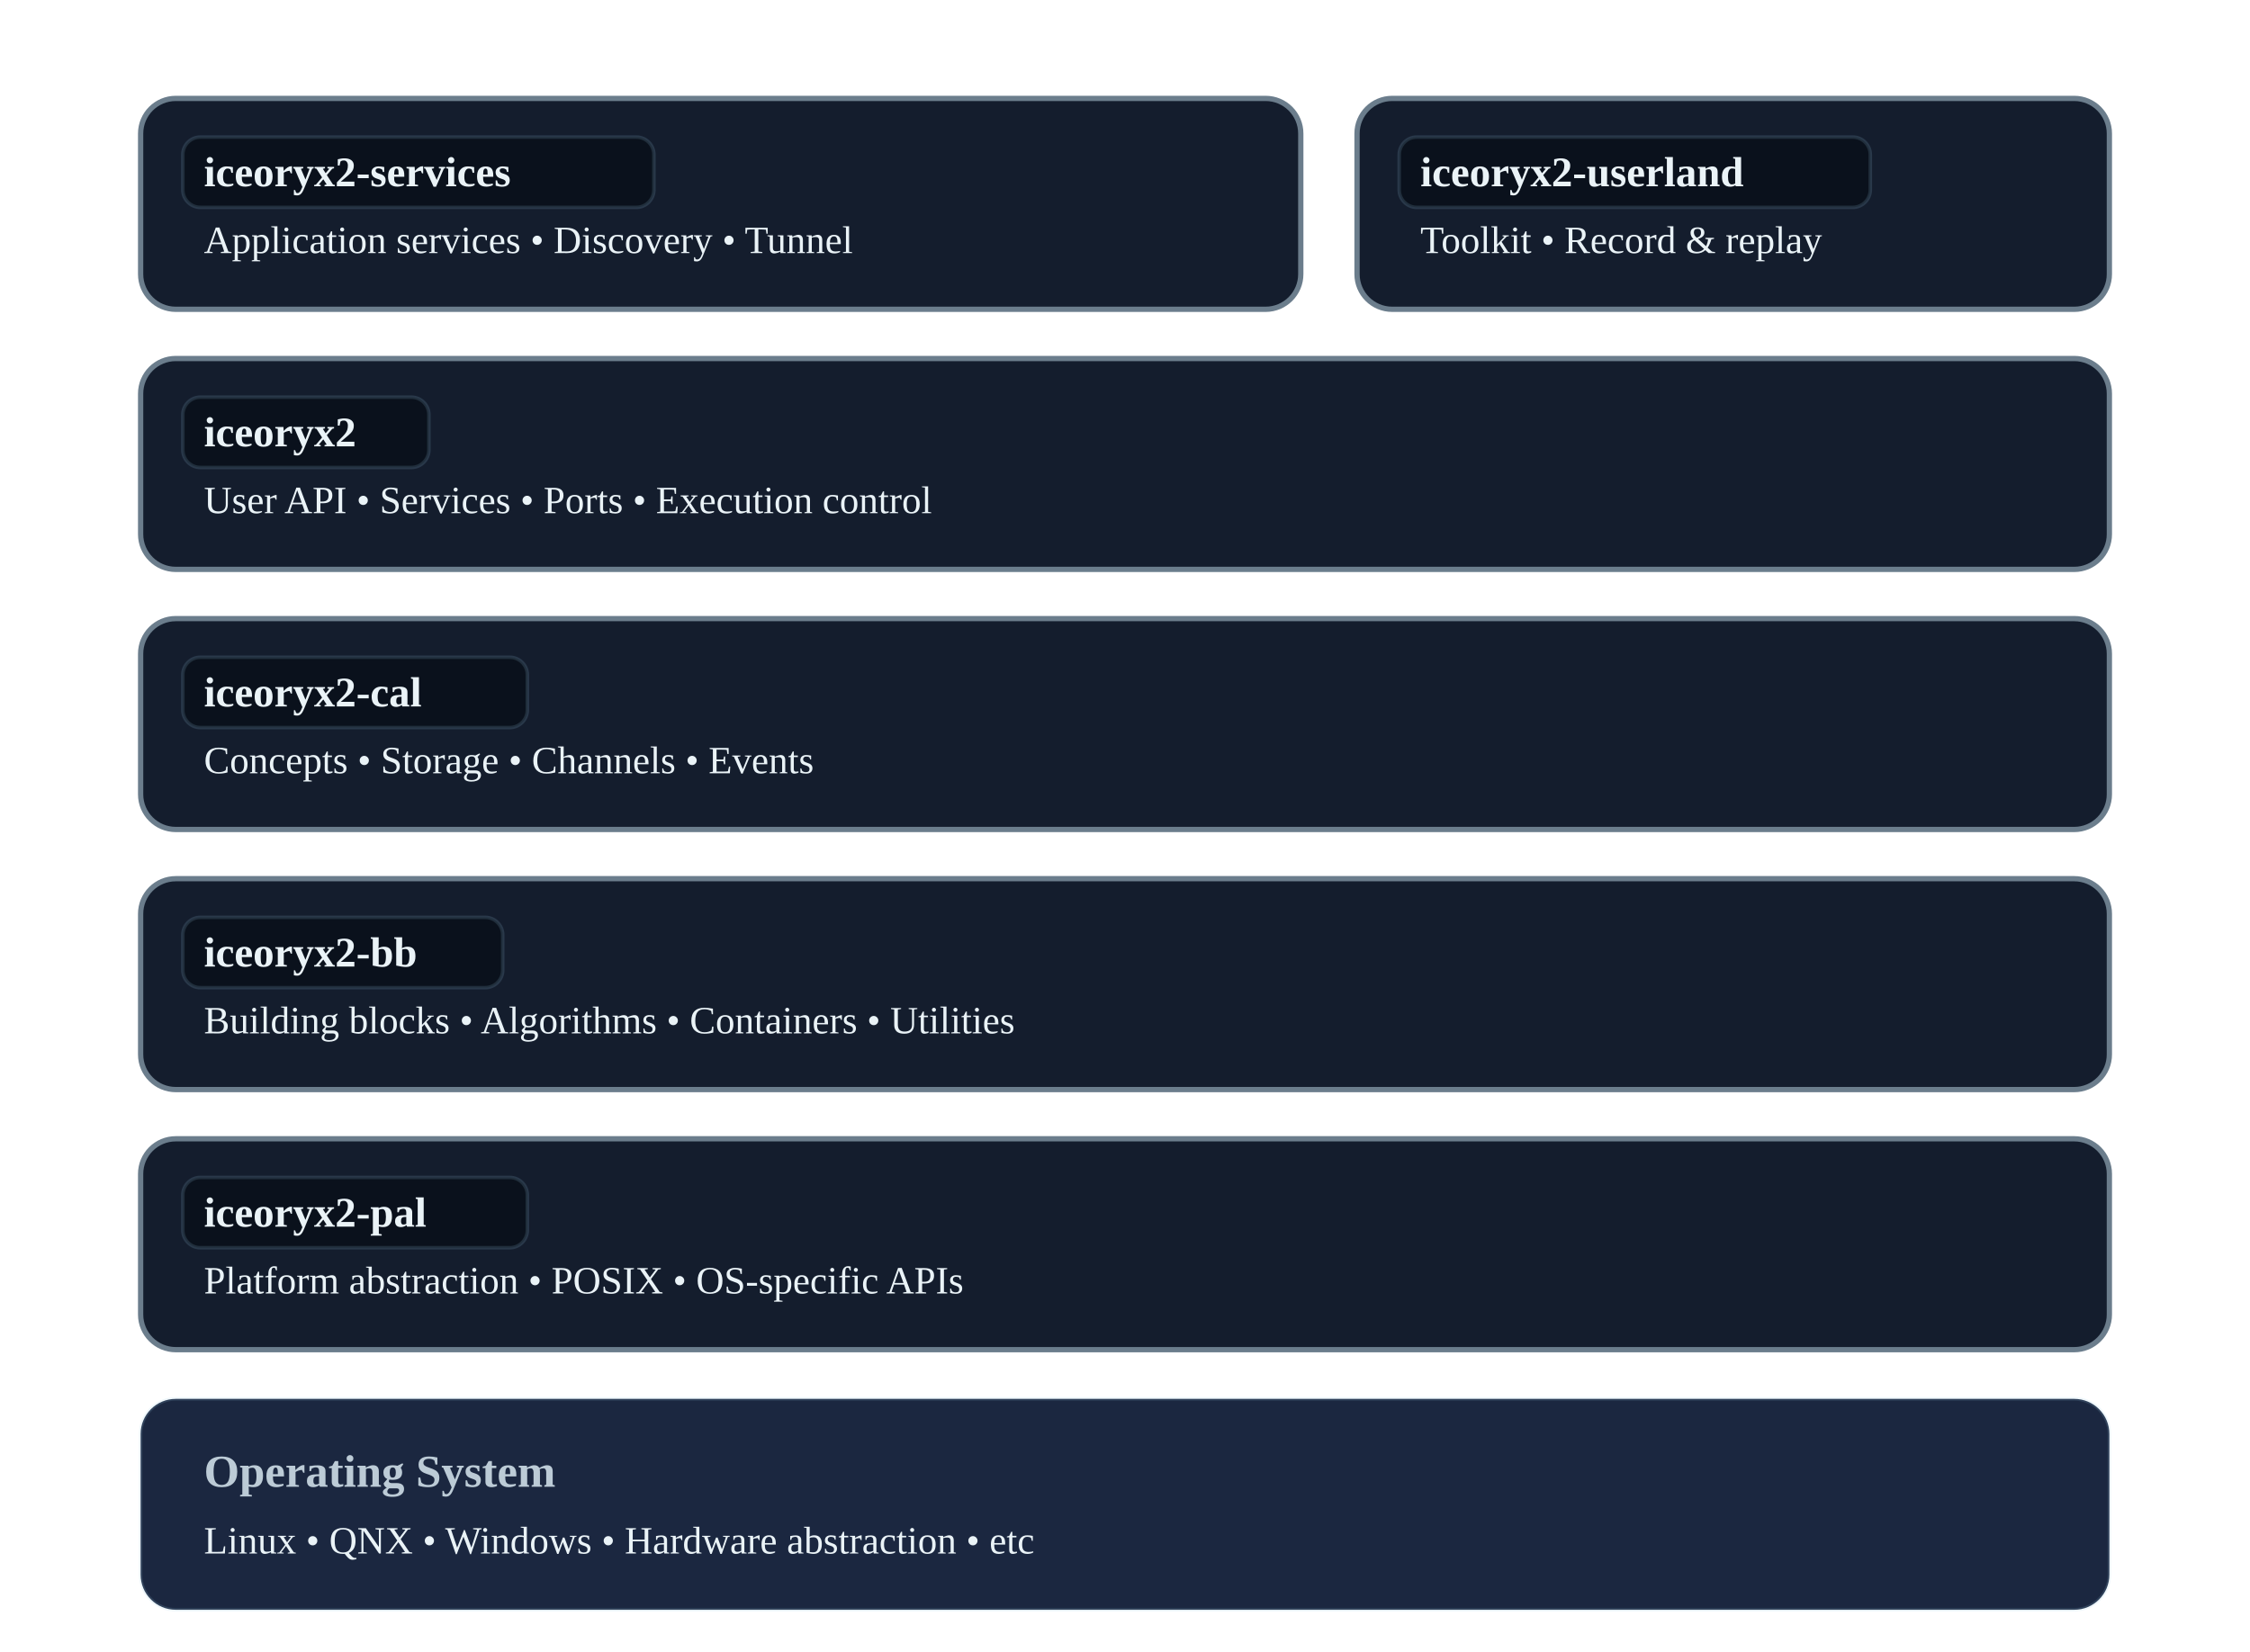
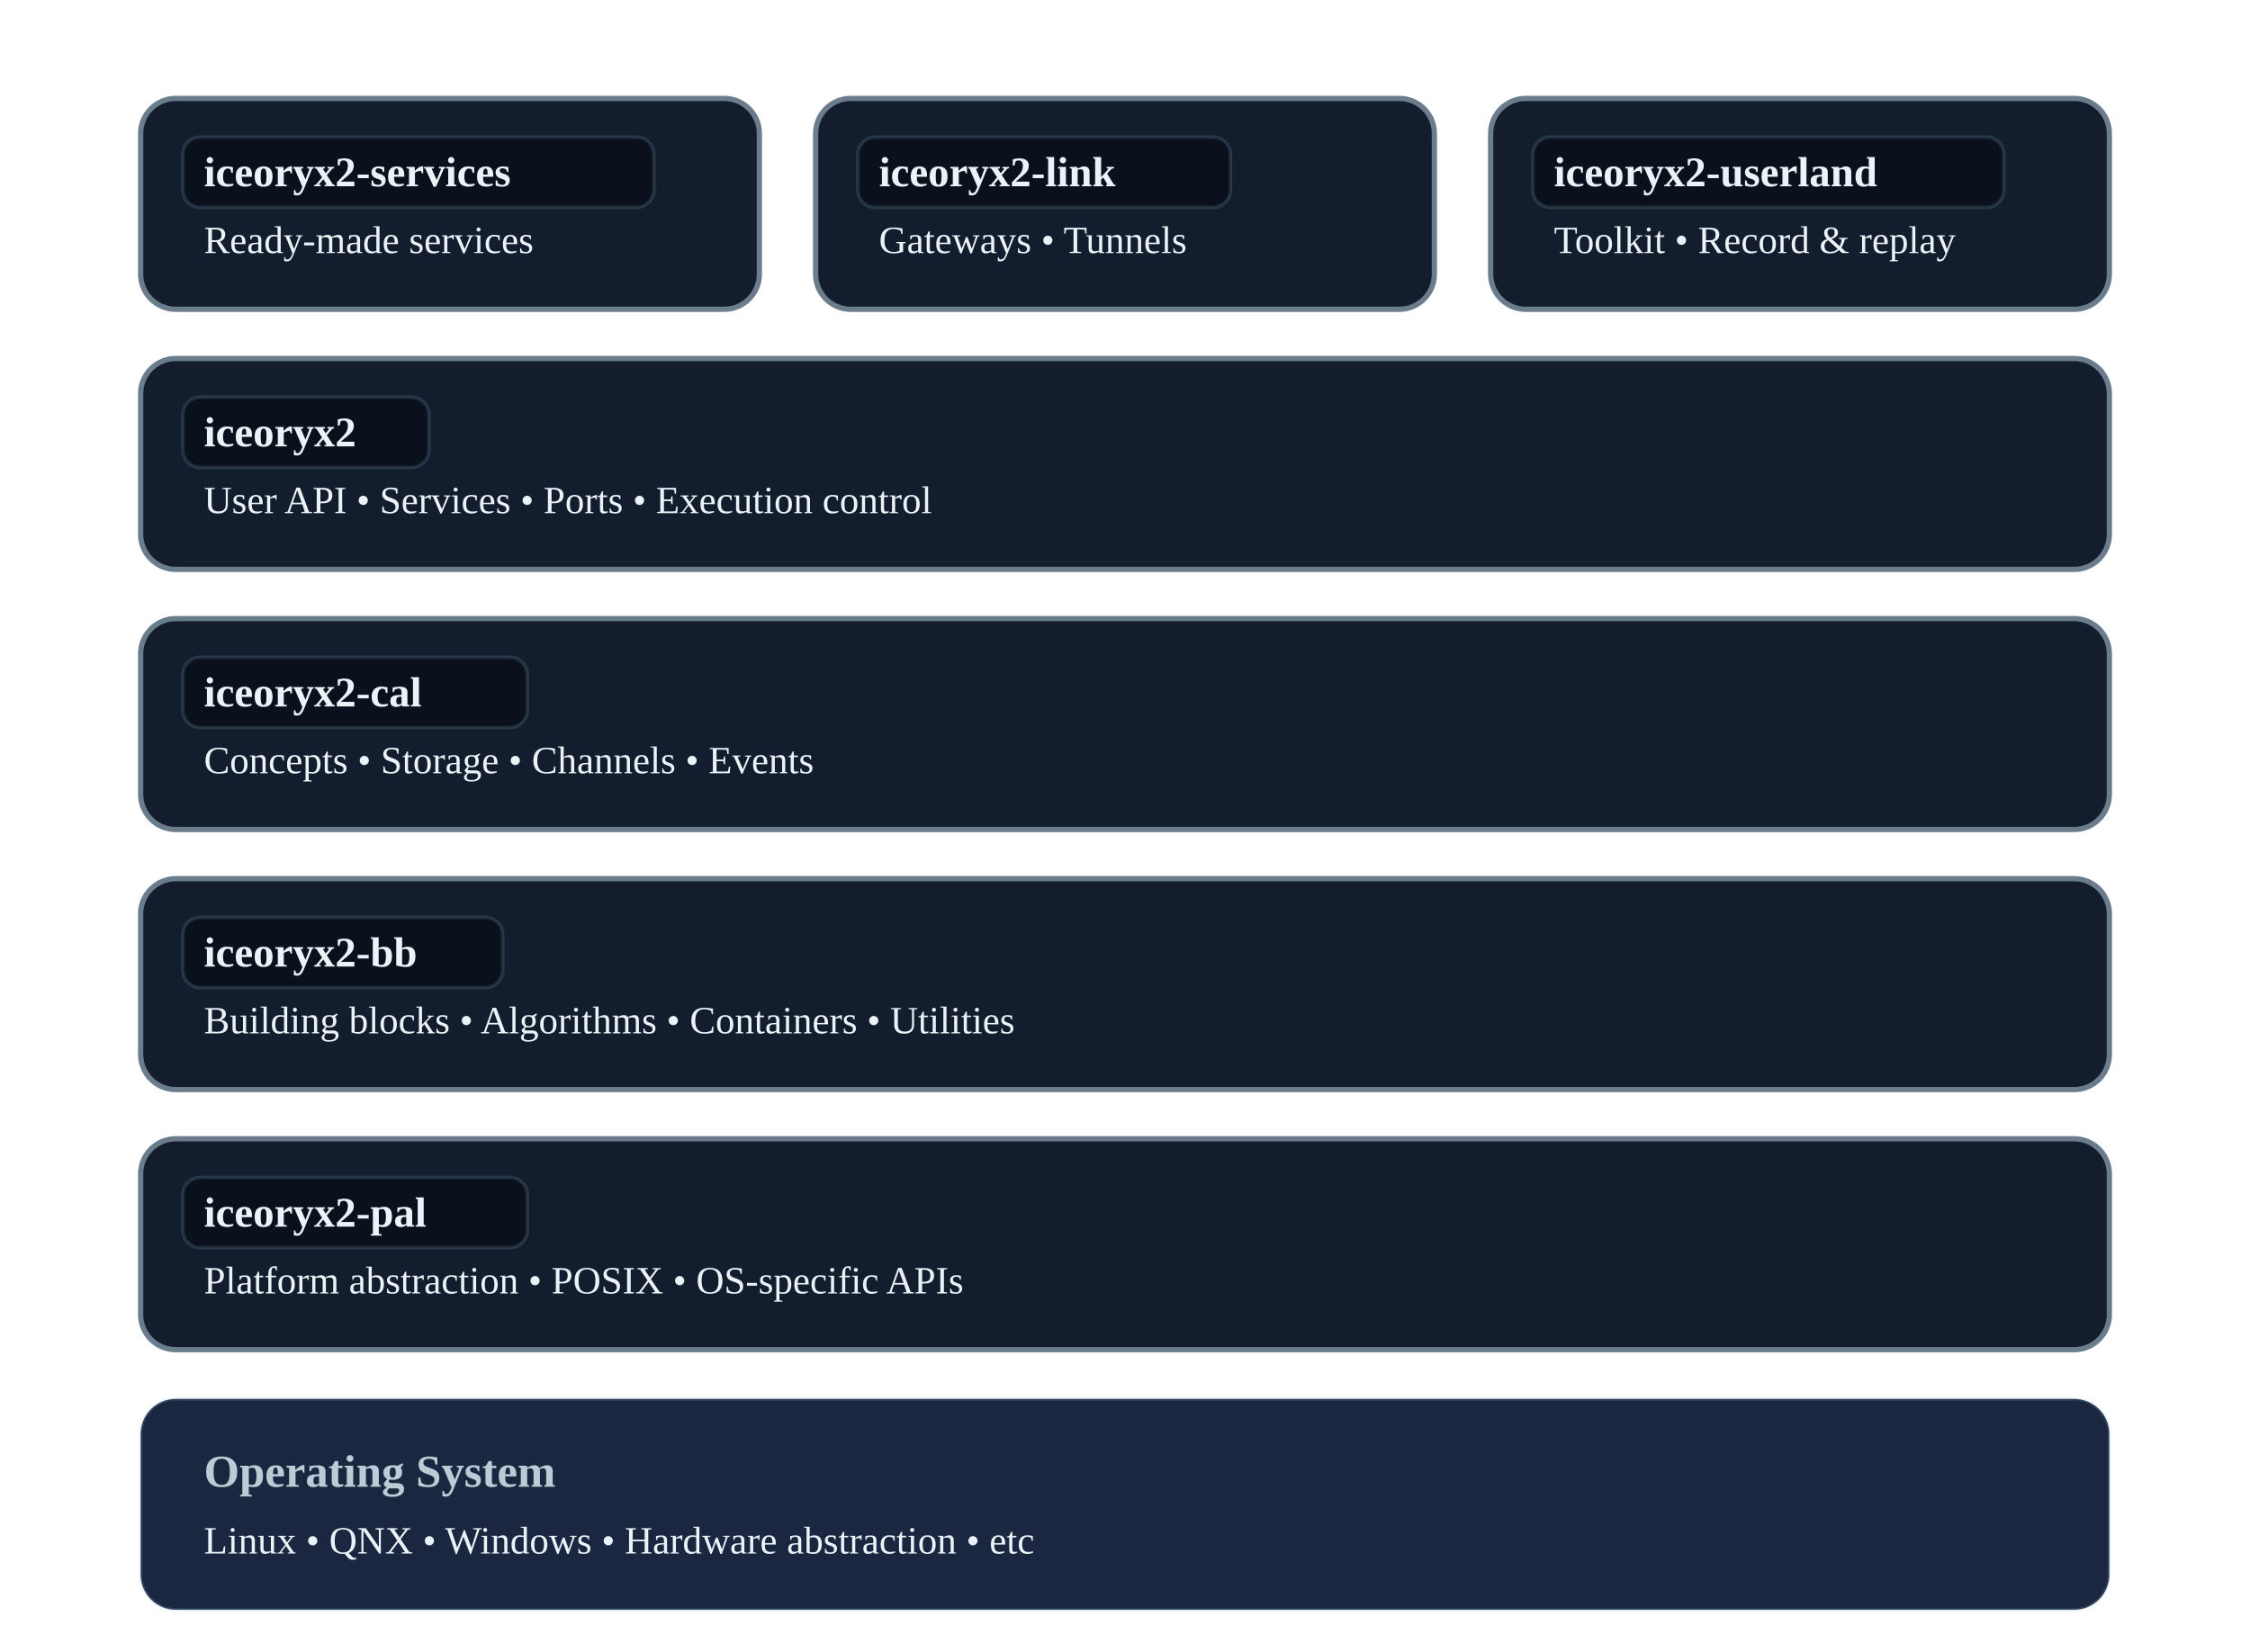
<svg xmlns="http://www.w3.org/2000/svg" viewBox="0 0 640 470" role="img" aria-label="Layered architecture of iceoryx2">
  <style>
    .ix-arch-box { fill: var(--ix-surface, #141d2d); stroke: var(--ix-box-line, #6b7d8c); stroke-width: 1.5; }
    .ix-arch-os  { fill: var(--ix-surface-2, #1b2740); stroke: var(--ix-line, rgba(150,200,230,0.16)); stroke-width: 1; }
    .ix-arch-code{ fill: var(--ix-code-bg, #0a111c); stroke: var(--ix-line, rgba(150,200,230,0.16)); stroke-width: 1; }
    .ix-arch-t   { font-family: var(--font-stack--monospace, monospace); font-weight: 600; font-size: 12px; fill: var(--ix-text, #eaf3f7); }
    .ix-arch-os-t{ font-family: var(--font-stack, sans-serif); font-weight: 600; font-size: 13px; fill: var(--ix-muted, #bccbd6); }
    .ix-arch-s   { font-family: var(--font-stack, sans-serif); font-size: 11px; fill: var(--ix-text, #eaf3f7); }
  </style>
-   <rect class="ix-arch-box" x="40" y="28" width="330" height="60" rx="10" />
+   <rect class="ix-arch-box" x="40" y="28" width="176" height="60" rx="10" />
  <rect class="ix-arch-code" x="52" y="39" width="134" height="20" rx="5" />
  <text class="ix-arch-t" x="58" y="53">iceoryx2-services</text>
-   <text class="ix-arch-s" x="58" y="72">Application services • Discovery • Tunnel</text>
-   <rect class="ix-arch-box" x="386" y="28" width="214" height="60" rx="10" />
-   <rect class="ix-arch-code" x="398" y="39" width="134" height="20" rx="5" />
-   <text class="ix-arch-t" x="404" y="53">iceoryx2-userland</text>
-   <text class="ix-arch-s" x="404" y="72">Toolkit • Record &amp; replay</text>
+   <text class="ix-arch-s" x="58" y="72">Ready-made services</text>
+   <rect class="ix-arch-box" x="232" y="28" width="176" height="60" rx="10" />
+   <rect class="ix-arch-code" x="244" y="39" width="106" height="20" rx="5" />
+   <text class="ix-arch-t" x="250" y="53">iceoryx2-link</text>
+   <text class="ix-arch-s" x="250" y="72">Gateways • Tunnels</text>
+   <rect class="ix-arch-box" x="424" y="28" width="176" height="60" rx="10" />
+   <rect class="ix-arch-code" x="436" y="39" width="134" height="20" rx="5" />
+   <text class="ix-arch-t" x="442" y="53">iceoryx2-userland</text>
+   <text class="ix-arch-s" x="442" y="72">Toolkit • Record &amp; replay</text>
  <rect class="ix-arch-box" x="40" y="102" width="560" height="60" rx="10" />
  <rect class="ix-arch-code" x="52" y="113" width="70" height="20" rx="5" />
  <text class="ix-arch-t" x="58" y="127">iceoryx2</text>
  <text class="ix-arch-s" x="58" y="146">User API • Services • Ports • Execution control</text>
  <rect class="ix-arch-box" x="40" y="176" width="560" height="60" rx="10" />
  <rect class="ix-arch-code" x="52" y="187" width="98" height="20" rx="5" />
  <text class="ix-arch-t" x="58" y="201">iceoryx2-cal</text>
  <text class="ix-arch-s" x="58" y="220">Concepts • Storage • Channels • Events</text>
  <rect class="ix-arch-box" x="40" y="250" width="560" height="60" rx="10" />
  <rect class="ix-arch-code" x="52" y="261" width="91" height="20" rx="5" />
  <text class="ix-arch-t" x="58" y="275">iceoryx2-bb</text>
  <text class="ix-arch-s" x="58" y="294">Building blocks • Algorithms • Containers • Utilities</text>
  <rect class="ix-arch-box" x="40" y="324" width="560" height="60" rx="10" />
  <rect class="ix-arch-code" x="52" y="335" width="98" height="20" rx="5" />
  <text class="ix-arch-t" x="58" y="349">iceoryx2-pal</text>
  <text class="ix-arch-s" x="58" y="368">Platform abstraction • POSIX • OS-specific APIs</text>
  <rect class="ix-arch-os" x="40" y="398" width="560" height="60" rx="10" />
  <text class="ix-arch-os-t" x="58" y="423">Operating System</text>
  <text class="ix-arch-s" x="58" y="442">Linux • QNX • Windows • Hardware abstraction • etc</text>
</svg>
